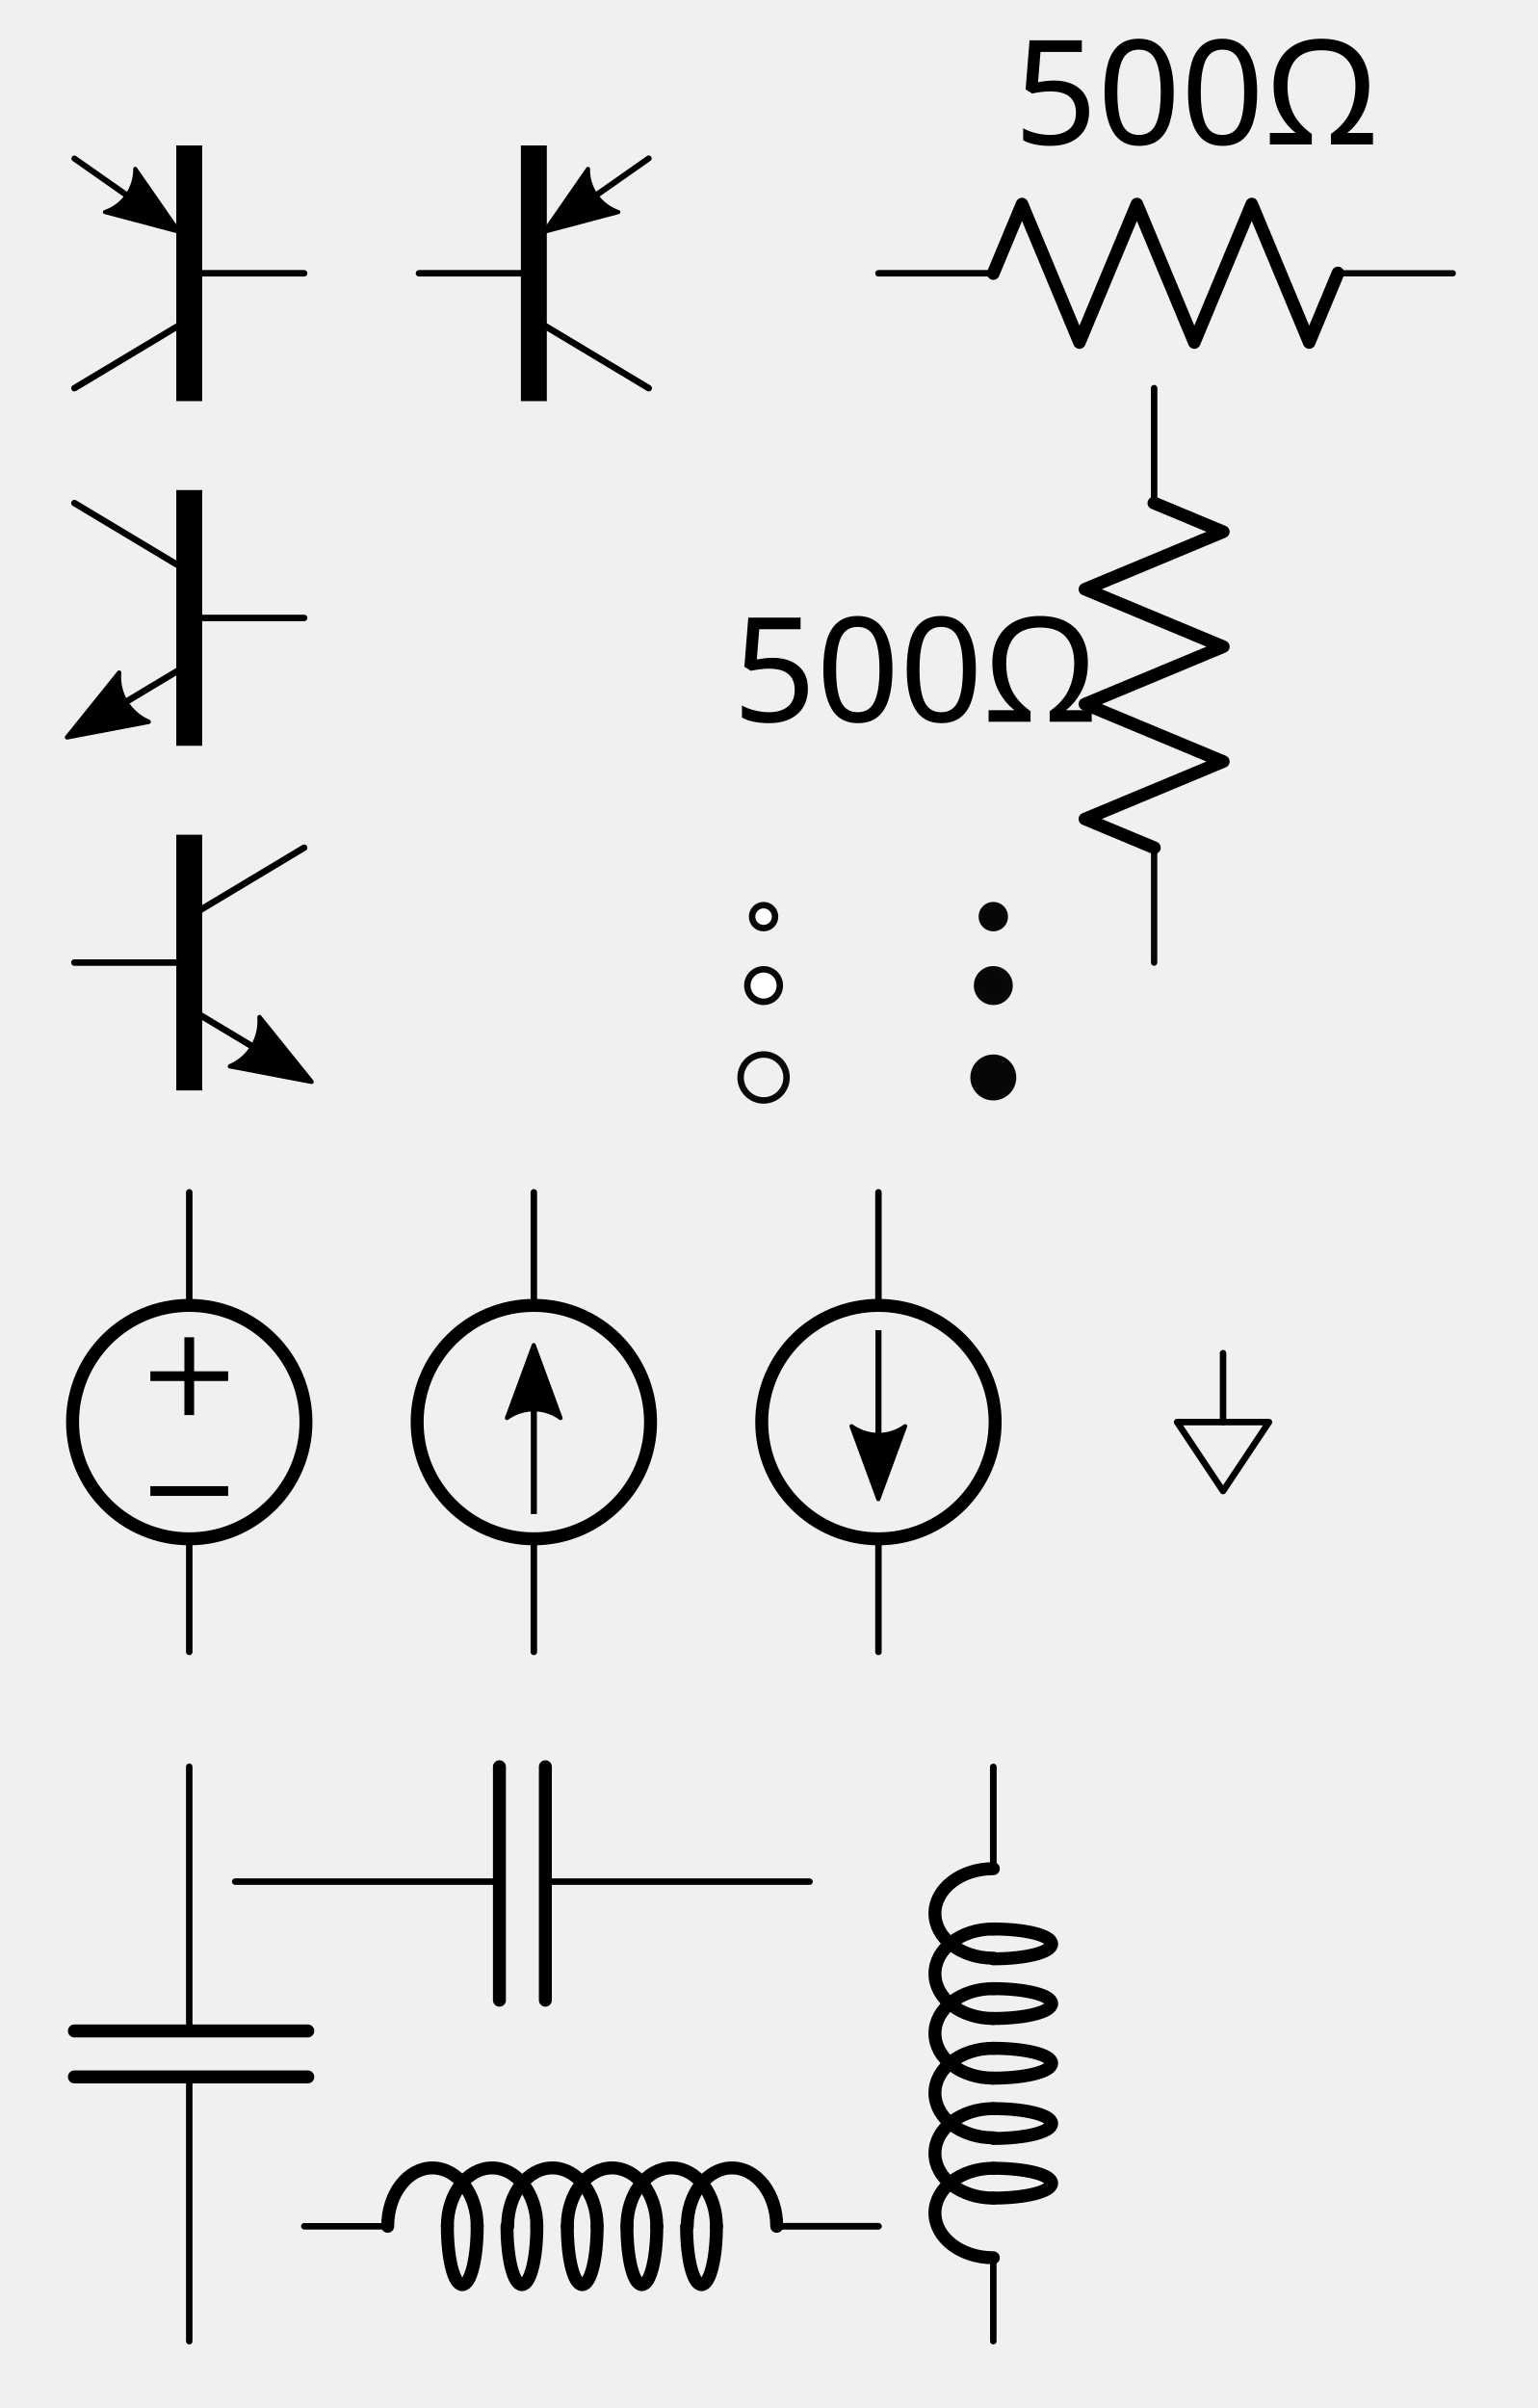
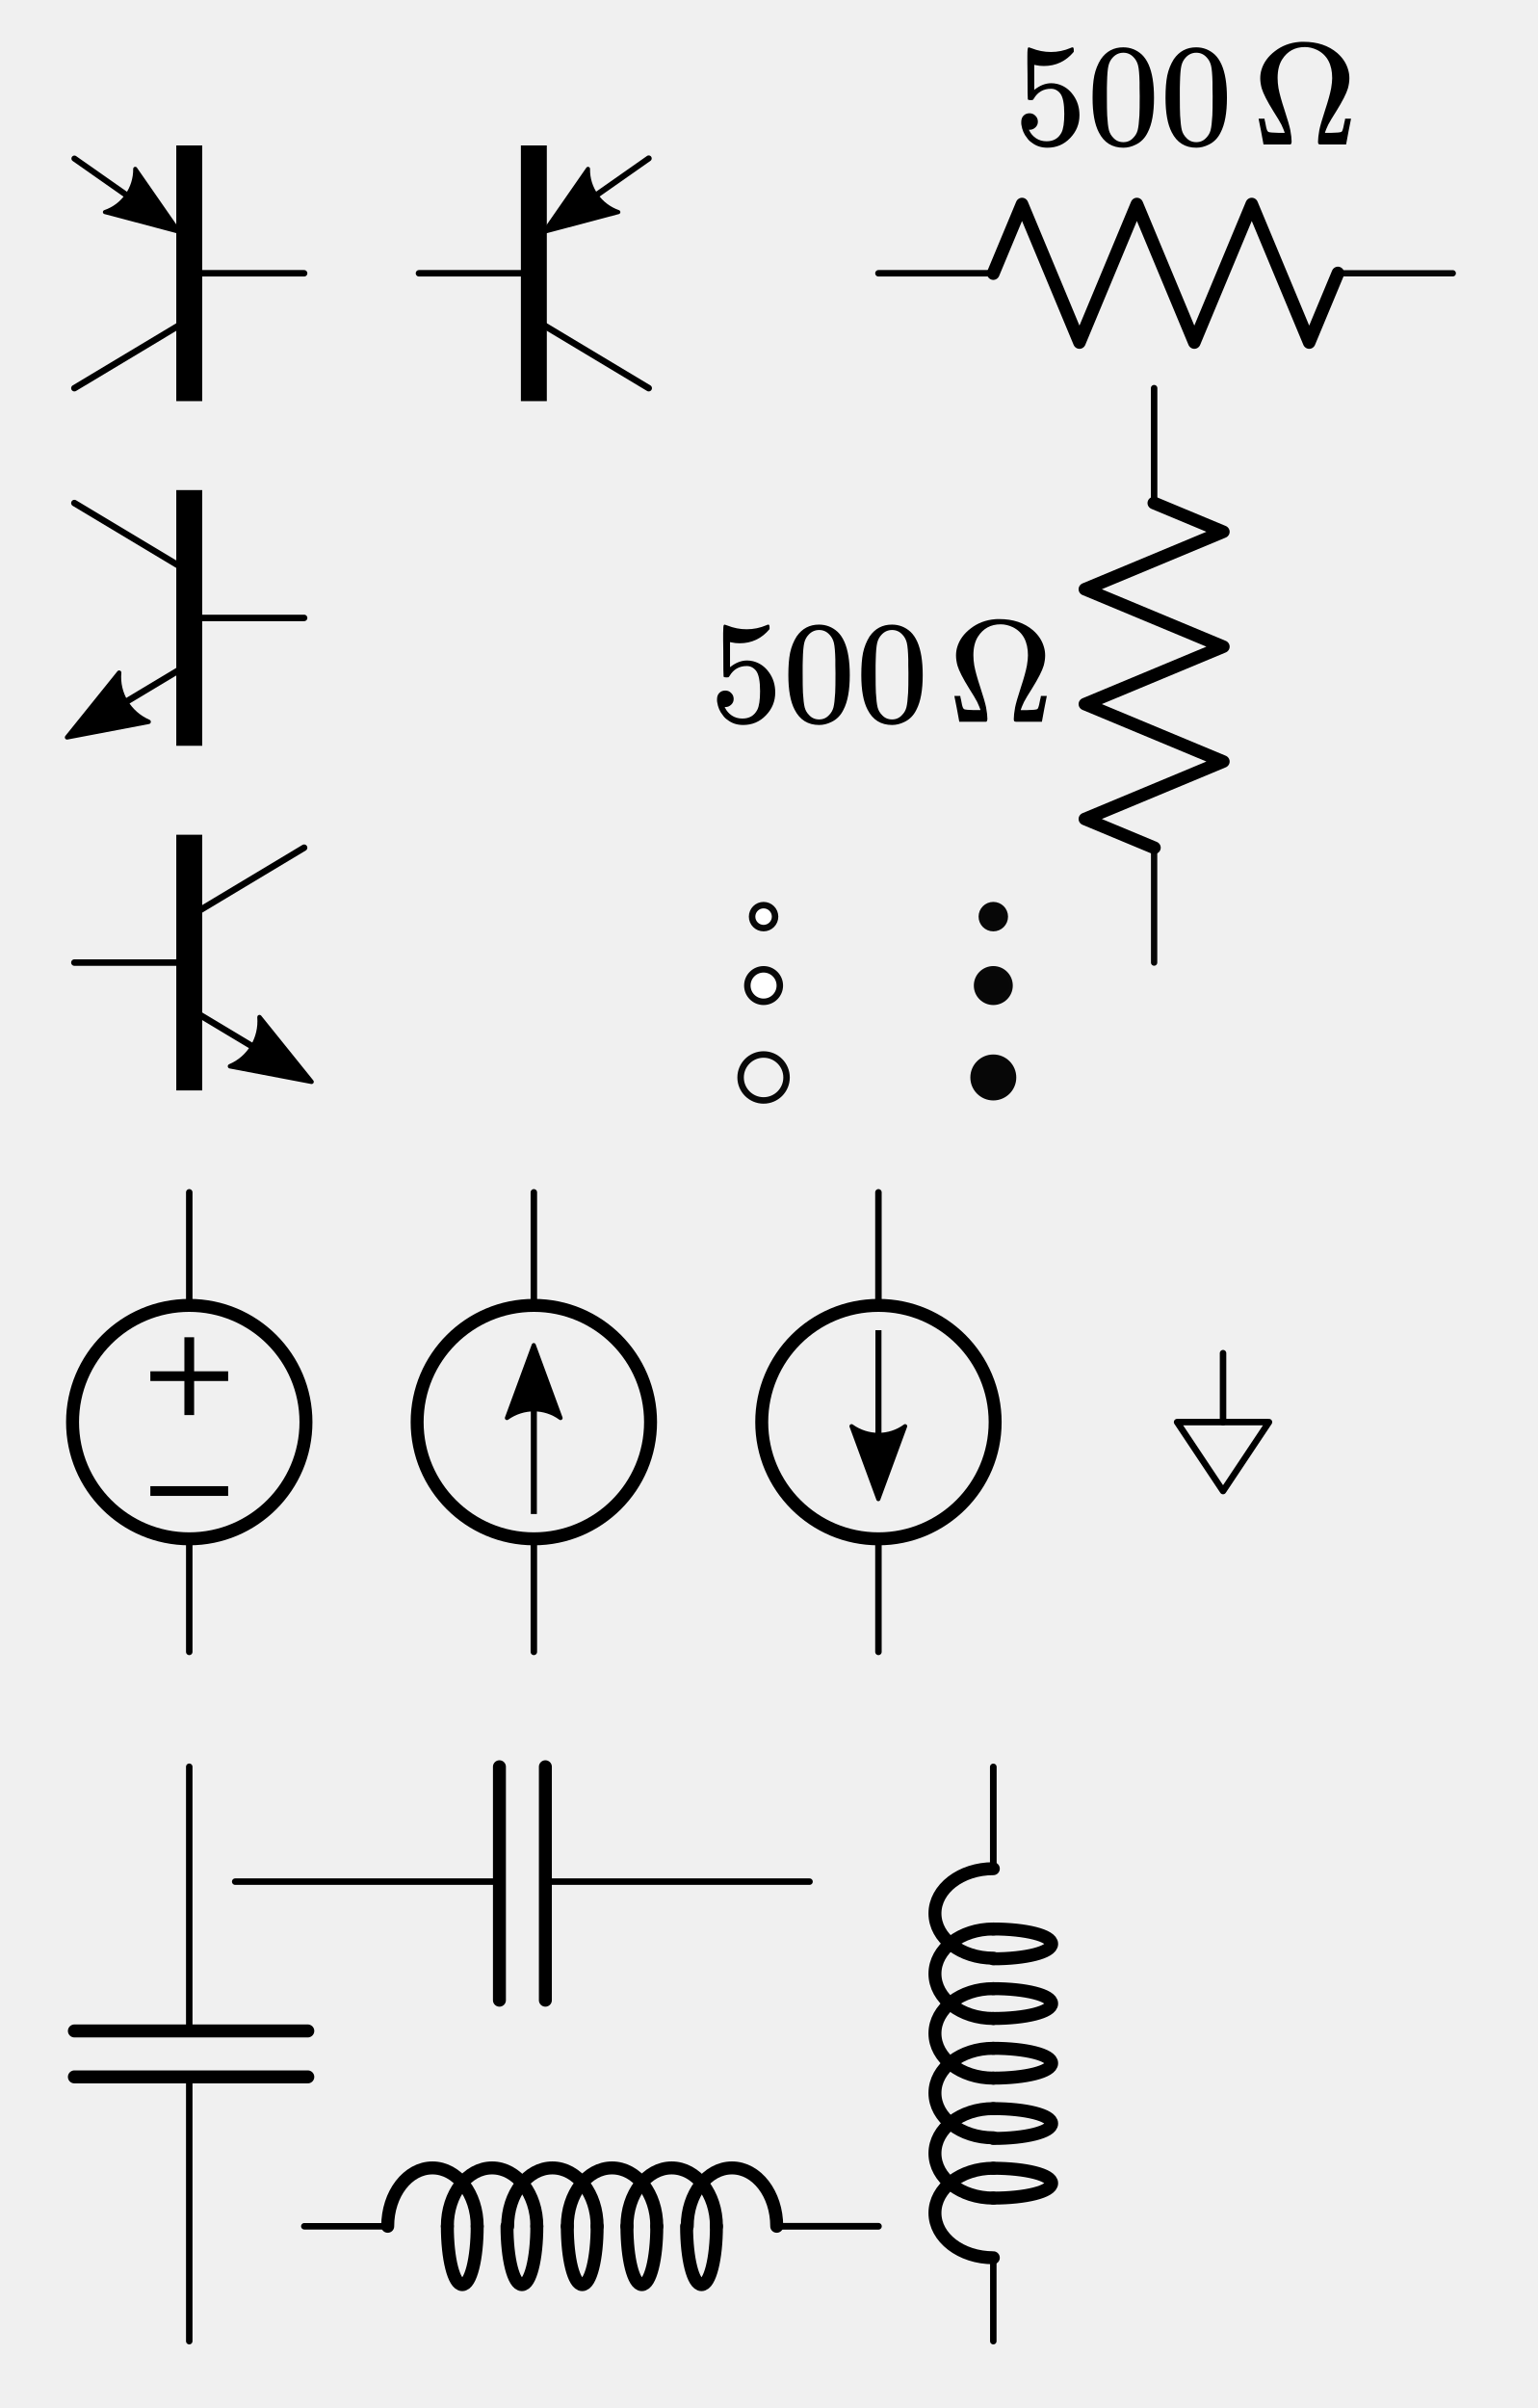
<svg xmlns="http://www.w3.org/2000/svg" version="1.1" id="Layer_1" x="0px" y="0px" width="237.167" height="371.35" viewBox="0 0 237.167 371.35" xml:space="preserve">
  <defs id="defs17226">
    <marker style="overflow:visible" id="marker24406" refX="0" refY="0" orient="auto">
      <path transform="matrix(1.1,0,0,1.1,1.1,0)" d="M 8.719,4.034 -2.207,0.016 8.719,-4.002 c -1.745,2.372 -1.735,5.617 -6e-7,8.035 z" style="fill:#000000;fill-opacity:1;fill-rule:evenodd;stroke:#000000;stroke-width:0.625;stroke-linejoin:round;stroke-opacity:1" id="path24408" />
    </marker>
    <marker style="overflow:visible" id="marker23437" refX="0" refY="0" orient="auto">
      <path transform="matrix(-1.1,0,0,-1.1,-1.1,0)" d="M 8.719,4.034 -2.207,0.016 8.719,-4.002 c -1.745,2.372 -1.735,5.617 -6e-7,8.035 z" style="fill:#000000;fill-opacity:1;fill-rule:evenodd;stroke:#000000;stroke-width:0.625;stroke-linejoin:round;stroke-opacity:1" id="path23439" />
    </marker>
    <marker orient="auto" refY="0" refX="0" id="marker22908" style="overflow:visible">
      <path id="path22910" style="fill:#000000;fill-opacity:1;fill-rule:evenodd;stroke:#000000;stroke-width:0.625;stroke-linejoin:round;stroke-opacity:1" d="M 8.719,4.034 -2.207,0.016 8.719,-4.002 c -1.745,2.372 -1.735,5.617 -6e-7,8.035 z" transform="matrix(-1.1,0,0,-1.1,-1.1,0)" />
    </marker>
    <marker style="overflow:visible" id="marker22682" refX="0" refY="0" orient="auto">
      <path transform="matrix(-1.1,0,0,-1.1,-1.1,0)" d="M 8.719,4.034 -2.207,0.016 8.719,-4.002 c -1.745,2.372 -1.735,5.617 -6e-7,8.035 z" style="fill:#000000;fill-opacity:1;fill-rule:evenodd;stroke:#000000;stroke-width:0.625;stroke-linejoin:round;stroke-opacity:1" id="path22684" />
    </marker>
    <marker style="overflow:visible" id="marker22450" refX="0" refY="0" orient="auto">
      <path transform="matrix(-1.1,0,0,-1.1,-1.1,0)" d="M 8.719,4.034 -2.207,0.016 8.719,-4.002 c -1.745,2.372 -1.735,5.617 -6e-7,8.035 z" style="fill:#000000;fill-opacity:1;fill-rule:evenodd;stroke:#000000;stroke-width:0.625;stroke-linejoin:round;stroke-opacity:1" id="path22452" />
    </marker>
    <marker style="overflow:visible" id="marker22242" refX="0" refY="0" orient="auto">
      <path transform="matrix(-1.1,0,0,-1.1,-1.1,0)" d="M 8.719,4.034 -2.207,0.016 8.719,-4.002 c -1.745,2.372 -1.735,5.617 -6e-7,8.035 z" style="fill:#000000;fill-opacity:1;fill-rule:evenodd;stroke:#000000;stroke-width:0.625;stroke-linejoin:round;stroke-opacity:1" id="path22244" />
    </marker>
    <marker style="overflow:visible" id="marker21738" refX="0" refY="0" orient="auto">
      <path transform="scale(0.6,0.6)" d="M 8.719,4.034 -2.207,0.016 8.719,-4.002 c -1.745,2.372 -1.735,5.617 -6e-7,8.035 z" style="fill:#000000;fill-opacity:1;fill-rule:evenodd;stroke:#000000;stroke-width:0.625;stroke-linejoin:round;stroke-opacity:1" id="path21740" />
    </marker>
    <marker orient="auto" refY="0" refX="0" id="marker21536" style="overflow:visible">
      <path id="path21538" style="fill:#000000;fill-opacity:1;fill-rule:evenodd;stroke:#000000;stroke-width:0.625;stroke-linejoin:round;stroke-opacity:1" d="M 8.719,4.034 -2.207,0.016 8.719,-4.002 c -1.745,2.372 -1.735,5.617 -6e-7,8.035 z" transform="matrix(1.1,0,0,1.1,1.1,0)" />
    </marker>
    <marker orient="auto" refY="0" refX="0" id="marker21352" style="overflow:visible">
      <path id="path21354" style="fill:#000000;fill-opacity:1;fill-rule:evenodd;stroke:#000000;stroke-width:0.625;stroke-linejoin:round;stroke-opacity:1" d="M 8.719,4.034 -2.207,0.016 8.719,-4.002 c -1.745,2.372 -1.735,5.617 -6e-7,8.035 z" transform="matrix(1.1,0,0,1.1,1.1,0)" />
    </marker>
    <marker orient="auto" refY="0" refX="0" id="marker21192" style="overflow:visible">
      <path id="path21194" style="fill:#000000;fill-opacity:1;fill-rule:evenodd;stroke:#000000;stroke-width:0.625;stroke-linejoin:round;stroke-opacity:1" d="M 8.719,4.034 -2.207,0.016 8.719,-4.002 c -1.745,2.372 -1.735,5.617 -6e-7,8.035 z" transform="matrix(1.1,0,0,1.1,1.1,0)" />
    </marker>
    <marker orient="auto" refY="0" refX="0" id="Arrow2Lstart" style="overflow:visible">
      <path id="path4252" style="fill:#000000;fill-opacity:1;fill-rule:evenodd;stroke:#000000;stroke-width:0.625;stroke-linejoin:round;stroke-opacity:1" d="M 8.719,4.034 -2.207,0.016 8.719,-4.002 c -1.745,2.372 -1.735,5.617 -6e-7,8.035 z" transform="matrix(1.1,0,0,1.1,1.1,0)" />
    </marker>
    <marker orient="auto" refY="0" refX="0" id="marker20892" style="overflow:visible">
      <path id="path20894" style="fill:#000000;fill-opacity:1;fill-rule:evenodd;stroke:#000000;stroke-width:0.625;stroke-linejoin:round;stroke-opacity:1" d="M 8.719,4.034 -2.207,0.016 8.719,-4.002 c -1.745,2.372 -1.735,5.617 -6e-7,8.035 z" transform="scale(0.6,0.6)" />
    </marker>
    <marker orient="auto" refY="0" refX="0" id="Arrow2Mstart" style="overflow:visible">
      <path id="path4258" style="fill:#000000;fill-opacity:1;fill-rule:evenodd;stroke:#000000;stroke-width:0.625;stroke-linejoin:round;stroke-opacity:1" d="M 8.719,4.034 -2.207,0.016 8.719,-4.002 c -1.745,2.372 -1.735,5.617 -6e-7,8.035 z" transform="scale(0.6,0.6)" />
    </marker>
    <marker orient="auto" refY="0" refX="0" id="Arrow1Mstart" style="overflow:visible">
      <path id="path4240" d="M 0,0 5,-5 -12.5,0 5,5 0,0 Z" style="fill:#000000;fill-opacity:1;fill-rule:evenodd;stroke:#000000;stroke-width:1pt;stroke-opacity:1" transform="matrix(0.4,0,0,0.4,4,0)" />
    </marker>
    <marker orient="auto" refY="0" refX="0" id="Arrow2Mend" style="overflow:visible">
      <path id="path4261" style="fill:#000000;fill-opacity:1;fill-rule:evenodd;stroke:#000000;stroke-width:0.625;stroke-linejoin:round;stroke-opacity:1" d="M 8.719,4.034 -2.207,0.016 8.719,-4.002 c -1.745,2.372 -1.735,5.617 -6e-7,8.035 z" transform="scale(-0.6,-0.6)" />
    </marker>
    <marker orient="auto" refY="0" refX="0" id="Arrow2Lend" style="overflow:visible">
      <path id="path4255" style="fill:#000000;fill-opacity:1;fill-rule:evenodd;stroke:#000000;stroke-width:0.625;stroke-linejoin:round;stroke-opacity:1" d="M 8.719,4.034 -2.207,0.016 8.719,-4.002 c -1.745,2.372 -1.735,5.617 -6e-7,8.035 z" transform="matrix(-1.1,0,0,-1.1,-1.1,0)" />
    </marker>
    <marker orient="auto" refY="0" refX="0" id="Arrow1Lend" style="overflow:visible">
      <path id="path4237" d="M 0,0 5,-5 -12.5,0 5,5 0,0 Z" style="fill:#000000;fill-opacity:1;fill-rule:evenodd;stroke:#000000;stroke-width:1pt;stroke-opacity:1" transform="matrix(-0.8,0,0,-0.8,-10,0)" />
    </marker>
    <marker orient="auto" refY="0" refX="0" id="Arrow2Mend-6" style="overflow:visible">
      <path id="path4261-8" style="fill:#000000;fill-opacity:1;fill-rule:evenodd;stroke:#000000;stroke-width:0.625;stroke-linejoin:round;stroke-opacity:1" d="M 8.719,4.034 -2.207,0.016 8.719,-4.002 c -1.745,2.372 -1.735,5.617 -6e-7,8.035 z" transform="scale(-0.6,-0.6)" />
    </marker>
    <marker orient="auto" refY="0" refX="0" id="Arrow2Mend-7" style="overflow:visible">
      <path id="path4261-2" style="fill:#000000;fill-opacity:1;fill-rule:evenodd;stroke:#000000;stroke-width:0.625;stroke-linejoin:round;stroke-opacity:1" d="M 8.719,4.034 -2.207,0.016 8.719,-4.002 c -1.745,2.372 -1.735,5.617 -6e-7,8.035 z" transform="scale(-0.6,-0.6)" />
    </marker>
    <marker orient="auto" refY="0" refX="0" id="marker21536-8" style="overflow:visible">
      <path id="path21538-4" style="fill:#000000;fill-opacity:1;fill-rule:evenodd;stroke:#000000;stroke-width:0.625;stroke-linejoin:round;stroke-opacity:1" d="M 8.719,4.034 -2.207,0.016 8.719,-4.002 c -1.745,2.372 -1.735,5.617 -6e-7,8.035 z" transform="matrix(1.1,0,0,1.1,1.1,0)" />
    </marker>
    <marker style="overflow:visible" id="marker23437-6" refX="0" refY="0" orient="auto">
      <path transform="matrix(-1.1,0,0,-1.1,-1.1,0)" d="M 8.719,4.034 -2.207,0.016 8.719,-4.002 c -1.745,2.372 -1.735,5.617 -6e-7,8.035 z" style="fill:#000000;fill-opacity:1;fill-rule:evenodd;stroke:#000000;stroke-width:0.625;stroke-linejoin:round;stroke-opacity:1" id="path23439-6" />
    </marker>
    <marker orient="auto" refY="0" refX="0" id="Arrow2Lstart-0" style="overflow:visible">
      <path id="path4252-5" style="fill:#000000;fill-opacity:1;fill-rule:evenodd;stroke:#000000;stroke-width:0.625;stroke-linejoin:round;stroke-opacity:1" d="M 8.719,4.034 -2.207,0.016 8.719,-4.002 c -1.745,2.372 -1.735,5.617 -6e-7,8.035 z" transform="matrix(1.1,0,0,1.1,1.1,0)" />
    </marker>
  </defs>
  <style type="text/css" id="style17124">
	.st0{fill:none;stroke:#000000;stroke-linecap:round;stroke-linejoin:round;stroke-miterlimit:10;}
	.st1{fill:none;stroke:#BABEC2;stroke-linecap:round;stroke-linejoin:round;stroke-miterlimit:10;}
	.st2{fill:none;stroke:#BABEC2;stroke-width:2;stroke-linecap:round;stroke-linejoin:round;stroke-miterlimit:10;}
	.st3{fill:none;}
	.st4{fill:none;stroke:#000000;stroke-width:1.5;stroke-linecap:round;stroke-linejoin:round;stroke-miterlimit:10;}
	.st5{fill:none;stroke:#000000;stroke-linecap:round;stroke-miterlimit:10;}
	.st6{fill:none;stroke:#000000;stroke-width:1.5;stroke-linecap:round;stroke-miterlimit:10;}
	.st7{fill:none;stroke:#000000;stroke-width:2;stroke-linecap:round;stroke-linejoin:round;stroke-miterlimit:10;}
	.st8{fill:none;stroke:#000000;stroke-width:1.5;stroke-miterlimit:10;}
	.st9{fill:none;stroke:#000000;stroke-miterlimit:10;}
	.st10{fill:none;stroke:#000000;stroke-width:2;stroke-miterlimit:10;}
	.st11{fill:none;stroke:#000000;stroke-width:2;stroke-linecap:round;stroke-miterlimit:10;}
	.st12{fill:none;stroke:#000000;stroke-linecap:round;stroke-linejoin:round;}
	.st13{stroke:#000000;stroke-linecap:round;stroke-linejoin:round;stroke-miterlimit:10;}
	.st14{fill:none;stroke:#000000;stroke-width:1.5;stroke-linejoin:round;stroke-miterlimit:10;}
	.st15{fill:none;stroke:#000000;stroke-linejoin:round;stroke-miterlimit:10;}
	.st16{clip-path:url(#SVGID_2_);fill:none;stroke:#000000;stroke-linejoin:round;stroke-miterlimit:10;}
	.st17{clip-path:url(#SVGID_2_);fill:none;stroke:#ADADEB;stroke-linejoin:round;stroke-miterlimit:10;}
	.st18{clip-path:url(#SVGID_2_);}
	.st19{stroke:#000000;stroke-linejoin:round;stroke-miterlimit:10;}
	.st20{stroke:#000000;stroke-width:3;stroke-linejoin:round;stroke-miterlimit:10;}
	.st21{fill:none;stroke:#000000;stroke-linejoin:round;}
	.st22{opacity:0.5;fill:#CCFAFF;}
	.st23{fill:none;stroke:#0C7F99;stroke-miterlimit:10;}
	.st24{fill:#0C7F99;}
	.st25{fill:none;stroke:#11ACCD;stroke-width:3;stroke-linecap:round;stroke-miterlimit:10;}
	.st26{fill:#11ACCD;}
	.st27{fill:none;stroke:#01D1C1;stroke-width:2;stroke-miterlimit:10;}
	.st28{fill:none;stroke:#01D1C1;stroke-linecap:round;stroke-miterlimit:10;}
	.st29{fill:none;stroke:#01D1C1;stroke-linecap:round;stroke-linejoin:round;stroke-miterlimit:10;}
	.st30{fill:none;stroke:#01D1C1;stroke-width:1.5;stroke-miterlimit:10;}
	.st31{fill:none;stroke:#01D1C1;stroke-width:2;stroke-linecap:round;stroke-linejoin:round;stroke-miterlimit:10;}
	.st32{fill:#01D1C1;stroke:#01D1C1;stroke-linecap:round;stroke-linejoin:round;stroke-miterlimit:10;}
	.st33{fill:none;stroke:#01D1C1;stroke-miterlimit:10;}
	.st34{fill:#01D1C1;}
	.st35{fill:none;stroke:#FCA9A9;stroke-width:3;stroke-linecap:round;stroke-miterlimit:10;}
	.st36{fill:#FCA9A9;}
	.st37{fill:#FFFFFF;stroke:#000000;stroke-miterlimit:10;}
	.st38{fill:#11ACCD;stroke:#000000;stroke-miterlimit:10;}
	.st39{font-family:'KaTeX_Main-Regular';}
	.st40{font-size:21px;}
	.st41{letter-spacing:2;}
	.st42{fill:#BABEC2;stroke:#BABEC2;stroke-miterlimit:10;}
	.st43{stroke:#000000;stroke-miterlimit:10;}
</style>
  <g id="g26972" transform="translate(-77.10927,-254.3556)">
    <path id="path18296" d="m 106.299,331.934 0,35.433" style="fill:none;fill-rule:evenodd;stroke:#000000;stroke-width:4;stroke-linecap:square;stroke-linejoin:miter;stroke-miterlimit:4;stroke-dasharray:none;stroke-opacity:1" />
    <path id="path18298" d="m 106.299,349.65 17.717,0" style="fill:none;fill-rule:evenodd;stroke:#000000;stroke-width:1px;stroke-linecap:round;stroke-linejoin:miter;stroke-opacity:1" />
    <path id="path18656" d="M 106.299,356.737 88.583,367.367" style="fill:none;fill-rule:evenodd;stroke:#000000;stroke-width:1px;stroke-linecap:round;stroke-linejoin:miter;stroke-opacity:1;marker-end:url(#Arrow2Lend)" />
    <path id="path18676" d="M 106.299,342.564 88.583,331.934" style="fill:none;fill-rule:evenodd;stroke:#000000;stroke-width:1px;stroke-linecap:round;stroke-linejoin:miter;stroke-opacity:1" />
  </g>
  <g id="g26966" transform="translate(-77.10927,-254.3556)">
    <path id="path18296-6-3" d="m 106.299,278.784 0,35.433" style="fill:none;fill-rule:evenodd;stroke:#000000;stroke-width:4;stroke-linecap:square;stroke-linejoin:miter;stroke-miterlimit:4;stroke-dasharray:none;stroke-opacity:1" />
    <path id="path18298-5-2" d="m 106.299,296.501 17.717,0" style="fill:none;fill-rule:evenodd;stroke:#000000;stroke-width:1px;stroke-linecap:round;stroke-linejoin:miter;stroke-opacity:1" />
    <path id="path18656-0-6" d="M 106.299,303.587 88.583,314.217" style="fill:none;fill-rule:evenodd;stroke:#000000;stroke-width:1px;stroke-linecap:round;stroke-linejoin:miter;stroke-opacity:1" />
    <path id="path18676-2-9" d="M 103.684,289.393 88.587,278.807" style="fill:none;fill-rule:evenodd;stroke:#000000;stroke-width:0.921px;stroke-linecap:round;stroke-linejoin:miter;stroke-opacity:1;marker-start:url(#marker21536)" />
  </g>
  <g id="g26990" transform="translate(-77.10927,-254.3556)">
    <path id="path18296-61" d="m 159.449,278.784 0,35.433" style="fill:none;fill-rule:evenodd;stroke:#000000;stroke-width:4;stroke-linecap:square;stroke-linejoin:miter;stroke-miterlimit:4;stroke-dasharray:none;stroke-opacity:1" />
    <path id="path18298-9" d="m 141.732,296.501 17.717,0" style="fill:none;fill-rule:evenodd;stroke:#000000;stroke-width:1px;stroke-linecap:round;stroke-linejoin:miter;stroke-opacity:1" />
    <path id="path18676-3" d="M 177.165,314.217 159.449,303.588" style="fill:none;fill-rule:evenodd;stroke:#000000;stroke-width:1px;stroke-linecap:round;stroke-linejoin:miter;stroke-opacity:1" />
    <path id="path18676-2-9-4" d="m 162.069,289.371 15.097,-10.586" style="fill:none;fill-rule:evenodd;stroke:#000000;stroke-width:0.921px;stroke-linecap:round;stroke-linejoin:miter;stroke-opacity:1;marker-start:url(#marker21536-8)" />
  </g>
-   <text class="st23 st24" id="text4877-6" style="font-style:normal;font-variant:normal;font-weight:normal;font-stretch:normal;font-size:22.5px;line-height:125%;font-family:KaTeX_Main;-inkscape-font-specification:'KaTeX_Main, Normal';text-align:start;writing-mode:lr;text-anchor:start;fill:#000000;stroke:none;stroke-miterlimit:10;" x="156.391" y="22.284">500Ω</text>
+   <g style="font-style:normal;font-variant:normal;font-weight:normal;font-stretch:normal;font-size:22.5px;line-height:125%;font-family:KaTeX_Main;-inkscape-font-specification:'KaTeX_Main, Normal';text-align:start;writing-mode:lr-tb;text-anchor:start;fill:#000000;stroke:none;stroke-miterlimit:10" id="text4877-6">
+     <path d="m 158.798,17.469 q 0.54,0 0.9,0.383 0.383,0.36 0.383,0.922 0,0.517 -0.383,0.877 -0.383,0.36 -0.855,0.36 l -0.158,0 0.068,0.113 q 0.338,0.72 1.035,1.192 0.698,0.472 1.643,0.472 1.597,0 2.295,-1.35 0.427,-0.833 0.427,-2.88 0,-2.317 -0.608,-3.127 -0.585,-0.743 -1.44,-0.743 -1.755,0 -2.655,1.53 -0.09,0.158 -0.18,0.203 -0.068,0.022 -0.315,0.022 -0.383,0 -0.427,-0.135 -0.045,-0.09 -0.045,-3.938 0,-0.675 -0.022,-1.597 0,-0.922 0,-1.17 0,-1.26 0.135,-1.26 0.045,-0.045 0.09,-0.045 l 0.405,0.135 q 1.462,0.585 2.993,0.585 1.597,0 3.06,-0.63 0.18,-0.09 0.292,-0.09 0.18,0 0.18,0.405 l 0,0.292 q -1.823,2.182 -4.612,2.182 -0.698,0 -1.26,-0.135 l -0.225,-0.045 0,3.87 q 1.282,-1.035 2.632,-1.035 0.427,0 0.922,0.113 1.508,0.383 2.453,1.71 0.968,1.327 0.968,3.105 0,2.047 -1.44,3.533 -1.417,1.485 -3.51,1.485 -1.417,0 -2.408,-0.787 -0.427,-0.27 -0.743,-0.743 -0.675,-0.81 -0.855,-2.002 0,-0.068 -0.022,-0.203 0,-0.158 0,-0.225 0,-0.63 0.36,-0.99 0.36,-0.36 0.922,-0.36 z" style="font-style:normal;font-variant:normal;font-weight:normal;font-stretch:normal;font-size:22.5px;line-height:125%;font-family:KaTeX_Main;-inkscape-font-specification:'KaTeX_Main, Normal';text-align:start;writing-mode:lr-tb;text-anchor:start;fill:#000000;stroke:none;stroke-miterlimit:10" id="path4416" />
+     <path d="m 169.801,9.122 q 1.26,-1.823 3.442,-1.823 1.643,0 2.88,1.125 0.608,0.585 1.035,1.53 0.833,1.867 0.833,5.13 0,3.487 -0.968,5.332 -0.63,1.305 -1.845,1.89 -0.945,0.472 -1.913,0.472 -2.587,0 -3.78,-2.362 -0.968,-1.845 -0.968,-5.332 0,-2.092 0.27,-3.442 0.292,-1.373 1.012,-2.52 z m 5.062,-0.27 q -0.652,-0.72 -1.597,-0.72 -0.945,0 -1.62,0.72 -0.495,0.517 -0.675,1.26 -0.18,0.743 -0.225,2.565 0,0.135 -0.022,0.877 0,0.743 0,1.238 0,2.16 0.045,3.015 0.09,1.575 0.27,2.272 0.18,0.675 0.675,1.17 0.608,0.675 1.552,0.675 0.922,0 1.53,-0.675 0.495,-0.495 0.675,-1.17 0.18,-0.698 0.27,-2.272 0.045,-0.855 0.045,-3.015 0,-0.495 -0.022,-1.238 0,-0.743 0,-0.877 -0.045,-1.823 -0.225,-2.565 -0.18,-0.742 -0.675,-1.26 z" style="font-style:normal;font-variant:normal;font-weight:normal;font-stretch:normal;font-size:22.5px;line-height:125%;font-family:KaTeX_Main;-inkscape-font-specification:'KaTeX_Main, Normal';text-align:start;writing-mode:lr-tb;text-anchor:start;fill:#000000;stroke:none;stroke-miterlimit:10" id="path4418" />
+     <path d="m 181.051,9.122 q 1.26,-1.823 3.442,-1.823 1.643,0 2.88,1.125 0.608,0.585 1.035,1.53 0.833,1.867 0.833,5.13 0,3.487 -0.968,5.332 -0.63,1.305 -1.845,1.89 -0.945,0.472 -1.913,0.472 -2.587,0 -3.78,-2.362 -0.968,-1.845 -0.968,-5.332 0,-2.092 0.27,-3.442 0.292,-1.373 1.012,-2.52 z m 5.062,-0.27 q -0.652,-0.72 -1.597,-0.72 -0.945,0 -1.62,0.72 -0.495,0.517 -0.675,1.26 -0.18,0.743 -0.225,2.565 0,0.135 -0.022,0.877 0,0.743 0,1.238 0,2.16 0.045,3.015 0.09,1.575 0.27,2.272 0.18,0.675 0.675,1.17 0.608,0.675 1.552,0.675 0.922,0 1.53,-0.675 0.495,-0.495 0.675,-1.17 0.18,-0.698 0.27,-2.272 0.045,-0.855 0.045,-3.015 0,-0.495 -0.022,-1.238 0,-0.743 0,-0.877 -0.045,-1.823 -0.225,-2.565 -0.18,-0.742 -0.675,-1.26 z" style="font-style:normal;font-variant:normal;font-weight:normal;font-stretch:normal;font-size:22.5px;line-height:125%;font-family:KaTeX_Main;-inkscape-font-specification:'KaTeX_Main, Normal';text-align:start;writing-mode:lr-tb;text-anchor:start;fill:#000000;stroke:none;stroke-miterlimit:10" id="path4420" />
+     <path d="m 199.216,21.834 q 0,0.292 -0.158,0.45 l -4.185,0 0,-0.045 q -0.022,-0.022 -0.36,-1.958 l -0.383,-1.935 0,-0.045 0.9,0 0.022,0.113 q 0,0.113 0.09,0.427 0.158,1.012 0.338,1.35 0.09,0.113 0.158,0.158 0.292,0.113 1.508,0.135 l 0.99,0 0,-0.068 q -0.113,-0.36 -0.495,-1.192 -0.36,-0.698 -1.238,-2.07 -1.44,-2.317 -1.8,-3.533 -0.225,-0.833 -0.225,-1.552 0,-0.675 0.18,-1.282 0.495,-1.687 2.092,-2.902 1.597,-1.238 3.735,-1.417 0.135,-0.022 0.338,-0.022 l 0.338,0 q 3.172,0 5.197,1.732 1.282,1.125 1.688,2.61 0.18,0.608 0.18,1.282 0,0.72 -0.225,1.552 -0.36,1.215 -1.8,3.533 -0.877,1.373 -1.238,2.07 -0.383,0.833 -0.495,1.192 l 0,0.068 0.99,0 q 1.215,-0.022 1.508,-0.135 0.09,-0.045 0.158,-0.158 0.158,-0.338 0.338,-1.35 0.09,-0.315 0.09,-0.427 l 0.022,-0.113 0.9,0 0,0.045 -0.383,1.935 q -0.338,1.935 -0.36,1.958 l 0,0.045 -2.07,0 q -1.665,0 -1.935,0 -0.247,-0.022 -0.292,-0.135 -0.045,-0.09 -0.045,-0.315 0,-0.652 0.203,-1.778 0.18,-0.9 0.877,-3.038 0.72,-2.183 0.945,-3.42 0.158,-0.945 0.158,-1.552 0,-3.172 -2.317,-4.342 -0.945,-0.45 -1.89,-0.45 -2.295,0 -3.51,1.913 -0.698,1.102 -0.698,2.857 0,0.765 0.135,1.575 0.225,1.238 0.945,3.42 0.698,2.138 0.877,3.038 0.203,1.103 0.203,1.778 z" style="font-style:normal;font-variant:normal;font-weight:normal;font-stretch:normal;font-size:22.5px;line-height:125%;font-family:KaTeX_Main;-inkscape-font-specification:'KaTeX_Main, Normal';text-align:start;writing-mode:lr-tb;text-anchor:start;fill:#000000;stroke:none;stroke-miterlimit:10" id="path4422" />
+   </g>
  <g id="g28429" transform="translate(318.8976,-189.5397)">
    <polyline transform="matrix(1.135676,0,0,1.181102,-316.2825,75.77956)" class="st7" points="179.4,132 175.5,141 167.7,123 159.9,141 152.1,123 144.3,141 136.5,123 132.6,132  " id="polyline17196-1-8" style="fill:none;stroke:#000000;stroke-width:1.727;stroke-linecap:round;stroke-linejoin:round;stroke-miterlimit:10;stroke-dasharray:none" />
    <line class="st0" x1="-94.826" y1="231.685" x2="-112.542" y2="231.685" id="line17198-0-6" style="opacity:0.97;fill:none;stroke:#000000;stroke-width:0.976;stroke-linecap:round;stroke-linejoin:round;stroke-miterlimit:10" />
    <line class="st0" x1="-165.692" y1="231.685" x2="-183.408" y2="231.685" id="line17194-6-4" style="fill:none;stroke:#000000;stroke-width:1;stroke-linecap:round;stroke-linejoin:round;stroke-miterlimit:10;stroke-dasharray:none" />
  </g>
-   <text class="st23 st24" id="text4877-6-6" style="font-style:normal;font-variant:normal;font-weight:normal;font-stretch:normal;font-size:22.5px;line-height:125%;font-family:KaTeX_Main;-inkscape-font-specification:'KaTeX_Main, Normal';text-align:start;writing-mode:lr-tb;text-anchor:start;fill:#000000;stroke:none;stroke-miterlimit:10" x="113.011" y="111.308">500Ω</text>
+   <g style="font-style:normal;font-variant:normal;font-weight:normal;font-stretch:normal;font-size:22.5px;line-height:125%;font-family:KaTeX_Main;-inkscape-font-specification:'KaTeX_Main, Normal';text-align:start;writing-mode:lr-tb;text-anchor:start;fill:#000000;stroke:none;stroke-miterlimit:10" id="text4877-6-6">
+     <path d="m 111.876,106.493 q 0.54,0 0.9,0.383 0.383,0.36 0.383,0.922 0,0.517 -0.383,0.877 -0.383,0.36 -0.855,0.36 l -0.158,0 0.068,0.113 q 0.338,0.72 1.035,1.192 0.698,0.472 1.643,0.472 1.597,0 2.295,-1.35 0.427,-0.833 0.427,-2.88 0,-2.317 -0.608,-3.127 -0.585,-0.743 -1.44,-0.743 -1.755,0 -2.655,1.53 -0.09,0.158 -0.18,0.203 -0.068,0.022 -0.315,0.022 -0.383,0 -0.427,-0.135 -0.045,-0.09 -0.045,-3.938 0,-0.675 -0.022,-1.597 0,-0.922 0,-1.17 0,-1.26 0.135,-1.26 0.045,-0.045 0.09,-0.045 l 0.405,0.135 q 1.462,0.585 2.993,0.585 1.597,0 3.06,-0.63 0.18,-0.09 0.292,-0.09 0.18,0 0.18,0.405 l 0,0.292 q -1.823,2.183 -4.612,2.183 -0.698,0 -1.26,-0.135 l -0.225,-0.045 0,3.87 q 1.282,-1.035 2.632,-1.035 0.427,0 0.922,0.113 1.508,0.383 2.453,1.71 0.968,1.327 0.968,3.105 0,2.047 -1.44,3.533 -1.417,1.485 -3.51,1.485 -1.417,0 -2.408,-0.787 -0.427,-0.27 -0.743,-0.743 -0.675,-0.81 -0.855,-2.002 0,-0.068 -0.022,-0.203 0,-0.158 0,-0.225 0,-0.63 0.36,-0.99 0.36,-0.36 0.922,-0.36 z" style="font-style:normal;font-variant:normal;font-weight:normal;font-stretch:normal;font-size:22.5px;line-height:125%;font-family:KaTeX_Main;-inkscape-font-specification:'KaTeX_Main, Normal';text-align:start;writing-mode:lr-tb;text-anchor:start;fill:#000000;stroke:none;stroke-miterlimit:10" id="path4406" />
+     <path d="m 122.878,98.146 q 1.26,-1.823 3.442,-1.823 1.643,0 2.88,1.125 0.608,0.585 1.035,1.53 0.833,1.867 0.833,5.13 0,3.487 -0.968,5.332 -0.63,1.305 -1.845,1.89 -0.945,0.472 -1.913,0.472 -2.587,0 -3.78,-2.362 -0.968,-1.845 -0.968,-5.332 0,-2.092 0.27,-3.442 0.292,-1.372 1.012,-2.52 z m 5.062,-0.27 q -0.652,-0.72 -1.597,-0.72 -0.945,0 -1.62,0.72 -0.495,0.517 -0.675,1.26 -0.18,0.743 -0.225,2.565 0,0.135 -0.022,0.877 0,0.743 0,1.238 0,2.16 0.045,3.015 0.09,1.575 0.27,2.272 0.18,0.675 0.675,1.17 0.608,0.675 1.552,0.675 0.922,0 1.53,-0.675 0.495,-0.495 0.675,-1.17 0.18,-0.698 0.27,-2.272 0.045,-0.855 0.045,-3.015 0,-0.495 -0.022,-1.238 0,-0.743 0,-0.877 -0.045,-1.822 -0.225,-2.565 -0.18,-0.743 -0.675,-1.26 z" style="font-style:normal;font-variant:normal;font-weight:normal;font-stretch:normal;font-size:22.5px;line-height:125%;font-family:KaTeX_Main;-inkscape-font-specification:'KaTeX_Main, Normal';text-align:start;writing-mode:lr-tb;text-anchor:start;fill:#000000;stroke:none;stroke-miterlimit:10" id="path4408" />
+     <path d="m 134.128,98.146 q 1.26,-1.823 3.442,-1.823 1.643,0 2.88,1.125 0.608,0.585 1.035,1.53 0.833,1.867 0.833,5.13 0,3.487 -0.968,5.332 -0.63,1.305 -1.845,1.89 -0.945,0.472 -1.913,0.472 -2.587,0 -3.78,-2.362 -0.968,-1.845 -0.968,-5.332 0,-2.092 0.27,-3.442 0.292,-1.372 1.012,-2.52 z m 5.062,-0.27 q -0.652,-0.72 -1.597,-0.72 -0.945,0 -1.62,0.72 -0.495,0.517 -0.675,1.26 -0.18,0.743 -0.225,2.565 0,0.135 -0.022,0.877 0,0.743 0,1.238 0,2.16 0.045,3.015 0.09,1.575 0.27,2.272 0.18,0.675 0.675,1.17 0.608,0.675 1.552,0.675 0.922,0 1.53,-0.675 0.495,-0.495 0.675,-1.17 0.18,-0.698 0.27,-2.272 0.045,-0.855 0.045,-3.015 0,-0.495 -0.022,-1.238 0,-0.743 0,-0.877 -0.045,-1.822 -0.225,-2.565 -0.18,-0.743 -0.675,-1.26 z" style="font-style:normal;font-variant:normal;font-weight:normal;font-stretch:normal;font-size:22.5px;line-height:125%;font-family:KaTeX_Main;-inkscape-font-specification:'KaTeX_Main, Normal';text-align:start;writing-mode:lr-tb;text-anchor:start;fill:#000000;stroke:none;stroke-miterlimit:10" id="path4410" />
+     <path d="m 152.293,110.858 q 0,0.292 -0.158,0.45 l -4.185,0 0,-0.045 q -0.022,-0.022 -0.36,-1.958 l -0.383,-1.935 0,-0.045 0.9,0 0.022,0.113 q 0,0.113 0.09,0.427 0.158,1.012 0.338,1.35 0.09,0.113 0.158,0.158 0.292,0.113 1.508,0.135 l 0.99,0 0,-0.068 q -0.113,-0.36 -0.495,-1.192 -0.36,-0.698 -1.238,-2.07 -1.44,-2.317 -1.8,-3.533 -0.225,-0.833 -0.225,-1.552 0,-0.675 0.18,-1.282 0.495,-1.688 2.092,-2.902 1.597,-1.238 3.735,-1.417 0.135,-0.022 0.338,-0.022 l 0.338,0 q 3.172,0 5.197,1.732 1.282,1.125 1.688,2.61 0.18,0.607 0.18,1.282 0,0.72 -0.225,1.552 -0.36,1.215 -1.8,3.533 -0.877,1.373 -1.238,2.07 -0.383,0.833 -0.495,1.192 l 0,0.068 0.99,0 q 1.215,-0.022 1.508,-0.135 0.09,-0.045 0.158,-0.158 0.158,-0.338 0.338,-1.35 0.09,-0.315 0.09,-0.427 l 0.022,-0.113 0.9,0 0,0.045 -0.383,1.935 q -0.338,1.935 -0.36,1.958 l 0,0.045 -2.07,0 q -1.665,0 -1.935,0 -0.247,-0.022 -0.292,-0.135 -0.045,-0.09 -0.045,-0.315 0,-0.652 0.203,-1.778 0.18,-0.9 0.877,-3.038 0.72,-2.183 0.945,-3.42 0.158,-0.945 0.158,-1.552 0,-3.172 -2.317,-4.342 -0.945,-0.45 -1.89,-0.45 -2.295,0 -3.51,1.913 -0.698,1.103 -0.698,2.857 0,0.765 0.135,1.575 0.225,1.238 0.945,3.42 0.698,2.138 0.877,3.038 0.203,1.103 0.203,1.778 z" style="font-style:normal;font-variant:normal;font-weight:normal;font-stretch:normal;font-size:22.5px;line-height:125%;font-family:KaTeX_Main;-inkscape-font-specification:'KaTeX_Main, Normal';text-align:start;writing-mode:lr-tb;text-anchor:start;fill:#000000;stroke:none;stroke-miterlimit:10" id="path4412" />
+   </g>
  <g id="g28429-3" transform="matrix(0,1,-1,0,409.6939,243.2703)">
    <polyline transform="matrix(1.135676,0,0,1.181102,-316.2825,75.77956)" class="st7" points="179.4,132 175.5,141 167.7,123 159.9,141 152.1,123 144.3,141 136.5,123 132.6,132  " id="polyline17196-1-8-3" style="fill:none;stroke:#000000;stroke-width:1.727;stroke-linecap:round;stroke-linejoin:round;stroke-miterlimit:10;stroke-dasharray:none" />
    <line class="st0" x1="-94.826" y1="231.685" x2="-112.542" y2="231.685" id="line17198-0-6-0" style="opacity:0.97;fill:none;stroke:#000000;stroke-width:0.976;stroke-linecap:round;stroke-linejoin:round;stroke-miterlimit:10" />
    <line class="st0" x1="-165.692" y1="231.685" x2="-183.408" y2="231.685" id="line17194-6-4-3" style="fill:none;stroke:#000000;stroke-width:1;stroke-linecap:round;stroke-linejoin:round;stroke-miterlimit:10;stroke-dasharray:none" />
  </g>
  <g id="g28566" transform="translate(-52.80162,-88.58267)">
    <circle r="18" class="st7" cx="81.992" cy="307.893" id="circle4843" style="fill:none;stroke:#000000;stroke-width:2;stroke-linecap:round;stroke-linejoin:round;stroke-miterlimit:10" />
    <line class="st9" x1="81.992" y1="294.807" x2="81.992" y2="306.807" id="line4849" style="fill:none;stroke:#000000;stroke-width:1.5;stroke-miterlimit:10" />
    <line class="st9" x1="75.992" y1="300.807" x2="87.992" y2="300.807" id="line4851" style="fill:none;stroke:#000000;stroke-width:1.5;stroke-miterlimit:10" />
    <line class="st9" x1="75.992" y1="318.523" x2="87.992" y2="318.523" id="line4853" style="fill:none;stroke:#000000;stroke-width:1.5;stroke-miterlimit:10" />
    <path id="path28530" d="m 81.992,272.46 0,17.717" style="fill:none;fill-rule:evenodd;stroke:#000000;stroke-width:1px;stroke-linecap:round;stroke-linejoin:miter;stroke-opacity:1" />
    <path id="path28534" d="m 81.992,325.61 0,17.717" style="fill:none;fill-rule:evenodd;stroke:#000000;stroke-width:1px;stroke-linecap:round;stroke-linejoin:miter;stroke-opacity:1" />
  </g>
  <g id="g30331" transform="translate(-52.80162,-88.58267)">
    <circle r="18" class="st7" cx="135.141" cy="307.893" id="circle4843-0" style="fill:none;stroke:#000000;stroke-width:2;stroke-linecap:round;stroke-linejoin:round;stroke-miterlimit:10" />
    <path id="path28530-4" d="m 135.141,272.46 0,17.717" style="fill:none;fill-rule:evenodd;stroke:#000000;stroke-width:1px;stroke-linecap:round;stroke-linejoin:miter;stroke-opacity:1" />
    <path id="path28534-8" d="m 135.141,325.61 0,17.717" style="fill:none;fill-rule:evenodd;stroke:#000000;stroke-width:1px;stroke-linecap:round;stroke-linejoin:miter;stroke-opacity:1" />
    <path id="path29963" d="m 135.141,322.067 0,-24.803" style="fill:none;fill-rule:evenodd;stroke:#000000;stroke-width:0.935px;stroke-linecap:butt;stroke-linejoin:miter;stroke-opacity:1;marker-end:url(#marker23437)" />
  </g>
  <g transform="matrix(1,0,0,-1,0.347989,527.2039)" id="g30331-4">
    <circle r="18" class="st7" cx="135.141" cy="307.893" id="circle4843-0-8" style="fill:none;stroke:#000000;stroke-width:2;stroke-linecap:round;stroke-linejoin:round;stroke-miterlimit:10" />
    <path id="path28530-4-8" d="m 135.141,272.46 0,17.717" style="fill:none;fill-rule:evenodd;stroke:#000000;stroke-width:1px;stroke-linecap:round;stroke-linejoin:miter;stroke-opacity:1" />
    <path id="path28534-8-4" d="m 135.141,325.61 0,17.717" style="fill:none;fill-rule:evenodd;stroke:#000000;stroke-width:1px;stroke-linecap:round;stroke-linejoin:miter;stroke-opacity:1" />
    <path id="path29963-9" d="m 135.141,322.067 0,-24.803" style="fill:none;fill-rule:evenodd;stroke:#000000;stroke-width:0.935px;stroke-linecap:butt;stroke-linejoin:miter;stroke-opacity:1;marker-end:url(#marker23437-6)" />
  </g>
  <g id="g27008-9" transform="translate(-130.2588,-201.206)">
    <path id="path18296-6-34" d="m 159.449,331.934 0,35.433" style="fill:none;fill-rule:evenodd;stroke:#000000;stroke-width:4;stroke-linecap:square;stroke-linejoin:miter;stroke-miterlimit:4;stroke-dasharray:none;stroke-opacity:1" />
    <path id="path18298-5-0" d="m 141.732,349.65 17.717,0" style="fill:none;fill-rule:evenodd;stroke:#000000;stroke-width:1px;stroke-linecap:round;stroke-linejoin:miter;stroke-opacity:1" />
    <path id="path18656-0-4" d="m 177.165,331.934 -17.717,10.63" style="fill:none;fill-rule:evenodd;stroke:#000000;stroke-width:1px;stroke-linecap:round;stroke-linejoin:miter;stroke-opacity:1" />
    <path id="path18676-2-7" d="M 177.165,367.367 159.449,356.737" style="fill:none;fill-rule:evenodd;stroke:#000000;stroke-width:1px;stroke-linecap:round;stroke-linejoin:miter;stroke-opacity:1;marker-start:url(#Arrow2Lstart-0)" />
  </g>
  <g id="g32062" transform="translate(-141.3843,212.5984)">
    <line class="st11" x1="188.858" y1="107.69" x2="152.858" y2="107.69" id="line4393" style="fill:none;stroke:#000000;stroke-width:2;stroke-linecap:round;stroke-linejoin:round;stroke-miterlimit:10" />
    <polyline transform="translate(-135.1423,-8.496217)" class="st11" points="288,109.1 306,109.1 324,109.1  " id="polyline4395" style="fill:none;stroke:#000000;stroke-width:2;stroke-linecap:round;stroke-linejoin:round;stroke-miterlimit:10" />
    <path id="path32038" d="m 170.574,100.604 0,-40.742" style="fill:none;fill-rule:evenodd;stroke:#000000;stroke-width:1;stroke-linecap:round;stroke-linejoin:miter;stroke-miterlimit:4;stroke-dasharray:none;stroke-opacity:1" />
    <path id="path32040" d="m 170.574,107.69 0,40.754" style="fill:none;fill-rule:evenodd;stroke:#000000;stroke-width:1;stroke-linecap:round;stroke-linejoin:miter;stroke-miterlimit:4;stroke-dasharray:none;stroke-opacity:1" />
  </g>
  <g id="g32271" transform="translate(-52.80162,-17.71653)">
    <line class="st13" x1="206.007" y1="366.759" x2="206.007" y2="378.759" id="line4403" style="fill:none;stroke:#000000;stroke-linecap:round;stroke-linejoin:round;stroke-miterlimit:10" />
    <path class="st15" d="m 206.007,352.096 c -5,0 -9,3.1 -9,6.9 0,3.8 4,6.9 9,6.9" id="path4405" style="fill:none;stroke:#000000;stroke-width:2;stroke-linecap:round;stroke-linejoin:round;stroke-miterlimit:10" />
    <path class="st15" d="m 206.007,352.096 c 5,0 9,1 9,2.3 0,1.3 -4,2.3 -9,2.3" id="path4407" style="fill:none;stroke:#000000;stroke-width:2;stroke-linecap:round;stroke-linejoin:round;stroke-miterlimit:10" />
    <path class="st15" d="m 206.007,342.896 c -5,0 -9,3.1 -9,6.9 0,3.8 4,6.9 9,6.9" id="path4409" style="fill:none;stroke:#000000;stroke-width:2;stroke-linecap:round;stroke-linejoin:round;stroke-miterlimit:10" />
    <path class="st15" d="m 206.007,342.896 c 5,0 9,1 9,2.3 0,1.3 -4,2.3 -9,2.3" id="path4411" style="fill:none;stroke:#000000;stroke-width:2;stroke-linecap:round;stroke-linejoin:round;stroke-miterlimit:10" />
    <path class="st15" d="m 206.007,333.596 c -5,0 -9,3.1 -9,6.9 0,3.8 4,6.9 9,6.9" id="path4413" style="fill:none;stroke:#000000;stroke-width:2;stroke-linecap:round;stroke-linejoin:round;stroke-miterlimit:10" />
    <path class="st15" d="m 206.007,333.596 c 5,0 9,1 9,2.3 0,1.3 -4,2.3 -9,2.3" id="path4415" style="fill:none;stroke:#000000;stroke-width:2;stroke-linecap:round;stroke-linejoin:round;stroke-miterlimit:10" />
    <path class="st15" d="m 206.007,324.396 c -5,0 -9,3.1 -9,6.9 0,3.8 4,6.9 9,6.9" id="path4417" style="fill:none;stroke:#000000;stroke-width:2;stroke-linecap:round;stroke-linejoin:round;stroke-miterlimit:10" />
    <path class="st15" d="m 206.007,324.396 c 5,0 9,1 9,2.3 0,1.3 -4,2.3 -9,2.3" id="path4419" style="fill:none;stroke:#000000;stroke-width:2;stroke-linecap:round;stroke-linejoin:round;stroke-miterlimit:10" />
    <path class="st15" d="m 206.007,315.196 c 5,0 9,1 9,2.3 0,1.3 -4,2.3 -9,2.3" id="path4421" style="fill:none;stroke:#000000;stroke-width:2;stroke-linecap:round;stroke-linejoin:round;stroke-miterlimit:10" />
    <path class="st15" d="m 206.007,315.196 c -5,0 -9,3.1 -9,6.9 0,3.8 4,6.9 9,6.9" id="path4423" style="fill:none;stroke:#000000;stroke-width:2;stroke-linecap:round;stroke-linejoin:round;stroke-miterlimit:10" />
    <path class="st15" d="m 206.007,305.896 c -5,0 -9,3.1 -9,6.9 0,3.8 4,6.9 9,6.9" id="path4425" style="fill:none;stroke:#000000;stroke-width:2;stroke-linecap:round;stroke-linejoin:round;stroke-miterlimit:10" />
    <line class="st13" x1="206.007" y1="290.207" x2="206.007" y2="305.214" id="line4427" style="fill:none;stroke:#000000;stroke-width:1.029;stroke-linecap:round;stroke-linejoin:round;stroke-miterlimit:10;stroke-dasharray:none" />
  </g>
  <g transform="matrix(0,1,-1,0,425.6957,137.3191)" id="g32271-8">
    <line class="st13" x1="206.007" y1="366.759" x2="206.007" y2="378.759" id="line4403-1" style="fill:none;stroke:#000000;stroke-linecap:round;stroke-linejoin:round;stroke-miterlimit:10" />
    <path class="st15" d="m 206.007,352.096 c -5,0 -9,3.1 -9,6.9 0,3.8 4,6.9 9,6.9" id="path4405-1" style="fill:none;stroke:#000000;stroke-width:2;stroke-linecap:round;stroke-linejoin:round;stroke-miterlimit:10" />
    <path class="st15" d="m 206.007,352.096 c 5,0 9,1 9,2.3 0,1.3 -4,2.3 -9,2.3" id="path4407-6" style="fill:none;stroke:#000000;stroke-width:2;stroke-linecap:round;stroke-linejoin:round;stroke-miterlimit:10" />
    <path class="st15" d="m 206.007,342.896 c -5,0 -9,3.1 -9,6.9 0,3.8 4,6.9 9,6.9" id="path4409-8" style="fill:none;stroke:#000000;stroke-width:2;stroke-linecap:round;stroke-linejoin:round;stroke-miterlimit:10" />
    <path class="st15" d="m 206.007,342.896 c 5,0 9,1 9,2.3 0,1.3 -4,2.3 -9,2.3" id="path4411-5" style="fill:none;stroke:#000000;stroke-width:2;stroke-linecap:round;stroke-linejoin:round;stroke-miterlimit:10" />
    <path class="st15" d="m 206.007,333.596 c -5,0 -9,3.1 -9,6.9 0,3.8 4,6.9 9,6.9" id="path4413-5" style="fill:none;stroke:#000000;stroke-width:2;stroke-linecap:round;stroke-linejoin:round;stroke-miterlimit:10" />
    <path class="st15" d="m 206.007,333.596 c 5,0 9,1 9,2.3 0,1.3 -4,2.3 -9,2.3" id="path4415-5" style="fill:none;stroke:#000000;stroke-width:2;stroke-linecap:round;stroke-linejoin:round;stroke-miterlimit:10" />
    <path class="st15" d="m 206.007,324.396 c -5,0 -9,3.1 -9,6.9 0,3.8 4,6.9 9,6.9" id="path4417-5" style="fill:none;stroke:#000000;stroke-width:2;stroke-linecap:round;stroke-linejoin:round;stroke-miterlimit:10" />
    <path class="st15" d="m 206.007,324.396 c 5,0 9,1 9,2.3 0,1.3 -4,2.3 -9,2.3" id="path4419-5" style="fill:none;stroke:#000000;stroke-width:2;stroke-linecap:round;stroke-linejoin:round;stroke-miterlimit:10" />
    <path class="st15" d="m 206.007,315.196 c 5,0 9,1 9,2.3 0,1.3 -4,2.3 -9,2.3" id="path4421-9" style="fill:none;stroke:#000000;stroke-width:2;stroke-linecap:round;stroke-linejoin:round;stroke-miterlimit:10" />
    <path class="st15" d="m 206.007,315.196 c -5,0 -9,3.1 -9,6.9 0,3.8 4,6.9 9,6.9" id="path4423-7" style="fill:none;stroke:#000000;stroke-width:2;stroke-linecap:round;stroke-linejoin:round;stroke-miterlimit:10" />
    <path class="st15" d="m 206.007,305.896 c -5,0 -9,3.1 -9,6.9 0,3.8 4,6.9 9,6.9" id="path4425-1" style="fill:none;stroke:#000000;stroke-width:2;stroke-linecap:round;stroke-linejoin:round;stroke-miterlimit:10" />
    <line class="st13" x1="206.007" y1="290.207" x2="206.007" y2="305.214" id="line4427-6" style="fill:none;stroke:#000000;stroke-width:1.029;stroke-linecap:round;stroke-linejoin:round;stroke-miterlimit:10;stroke-dasharray:none" />
  </g>
  <g id="g32062-7" transform="matrix(0,1,-1,0,184.7211,119.6026)">
    <line class="st11" x1="188.858" y1="107.69" x2="152.858" y2="107.69" id="line4393-3" style="fill:none;stroke:#000000;stroke-width:2;stroke-linecap:round;stroke-linejoin:round;stroke-miterlimit:10" />
    <polyline transform="translate(-135.1423,-8.496217)" class="st11" points="288,109.1 306,109.1 324,109.1  " id="polyline4395-9" style="fill:none;stroke:#000000;stroke-width:2;stroke-linecap:round;stroke-linejoin:round;stroke-miterlimit:10" />
    <path id="path32038-6" d="m 170.574,100.604 0,-40.742" style="fill:none;fill-rule:evenodd;stroke:#000000;stroke-width:1;stroke-linecap:round;stroke-linejoin:miter;stroke-miterlimit:4;stroke-dasharray:none;stroke-opacity:1" />
    <path id="path32040-2" d="m 170.574,107.69 0,40.754" style="fill:none;fill-rule:evenodd;stroke:#000000;stroke-width:1;stroke-linecap:round;stroke-linejoin:miter;stroke-miterlimit:4;stroke-dasharray:none;stroke-opacity:1" />
  </g>
  <g id="g34734" transform="translate(-159.1008,-70.86614)">
    <path id="path34730" d="m 347.74,279.547 0,10.63" style="fill:none;fill-rule:evenodd;stroke:#000000;stroke-width:1px;stroke-linecap:round;stroke-linejoin:miter;stroke-opacity:1" />
    <path id="path34732" d="m 347.74,290.177 -7.087,0 7.087,10.63 7.087,-10.63 z" style="fill:none;fill-rule:evenodd;stroke:#000000;stroke-width:1px;stroke-linecap:round;stroke-linejoin:round;stroke-opacity:1" />
  </g>
  <circle style="opacity:0.97;fill:#000000;fill-opacity:1;stroke:#000000;stroke-width:1;stroke-linecap:round;stroke-linejoin:round;stroke-miterlimit:10;stroke-dasharray:none;stroke-opacity:0.992" id="path34743" cx="153.206" cy="141.358" r="1.772" />
  <circle style="opacity:0.97;fill:#000000;fill-opacity:1;stroke:#000000;stroke-width:1;stroke-linecap:round;stroke-linejoin:round;stroke-miterlimit:10;stroke-dasharray:none;stroke-opacity:0.992" id="path34745" cx="153.206" cy="151.988" r="2.505" />
  <circle style="opacity:0.97;fill:#000000;fill-opacity:1;stroke:none;stroke-width:1;stroke-linecap:round;stroke-linejoin:round;stroke-miterlimit:10;stroke-dasharray:none;stroke-opacity:0.992" id="path34747" cx="153.206" cy="166.161" r="3.543" />
  <circle style="opacity:0.97;fill:#ffffff;fill-opacity:1;stroke:#000000;stroke-width:1;stroke-linecap:round;stroke-linejoin:round;stroke-miterlimit:10;stroke-dasharray:none;stroke-opacity:0.992" id="path34745-3" cx="117.773" cy="151.988" r="2.505" />
  <circle style="opacity:0.97;fill:#ffffff;fill-opacity:1;stroke:#000000;stroke-width:1;stroke-linecap:round;stroke-linejoin:round;stroke-miterlimit:10;stroke-dasharray:none;stroke-opacity:0.992" id="path34743-5" cx="117.773" cy="141.358" r="1.772" />
  <circle style="opacity:0.97;fill:none;fill-opacity:1;stroke:#000000;stroke-width:1;stroke-linecap:round;stroke-linejoin:round;stroke-miterlimit:10;stroke-dasharray:none;stroke-opacity:0.992" id="path34747-9" cx="117.773" cy="166.161" r="3.543" />
</svg>
